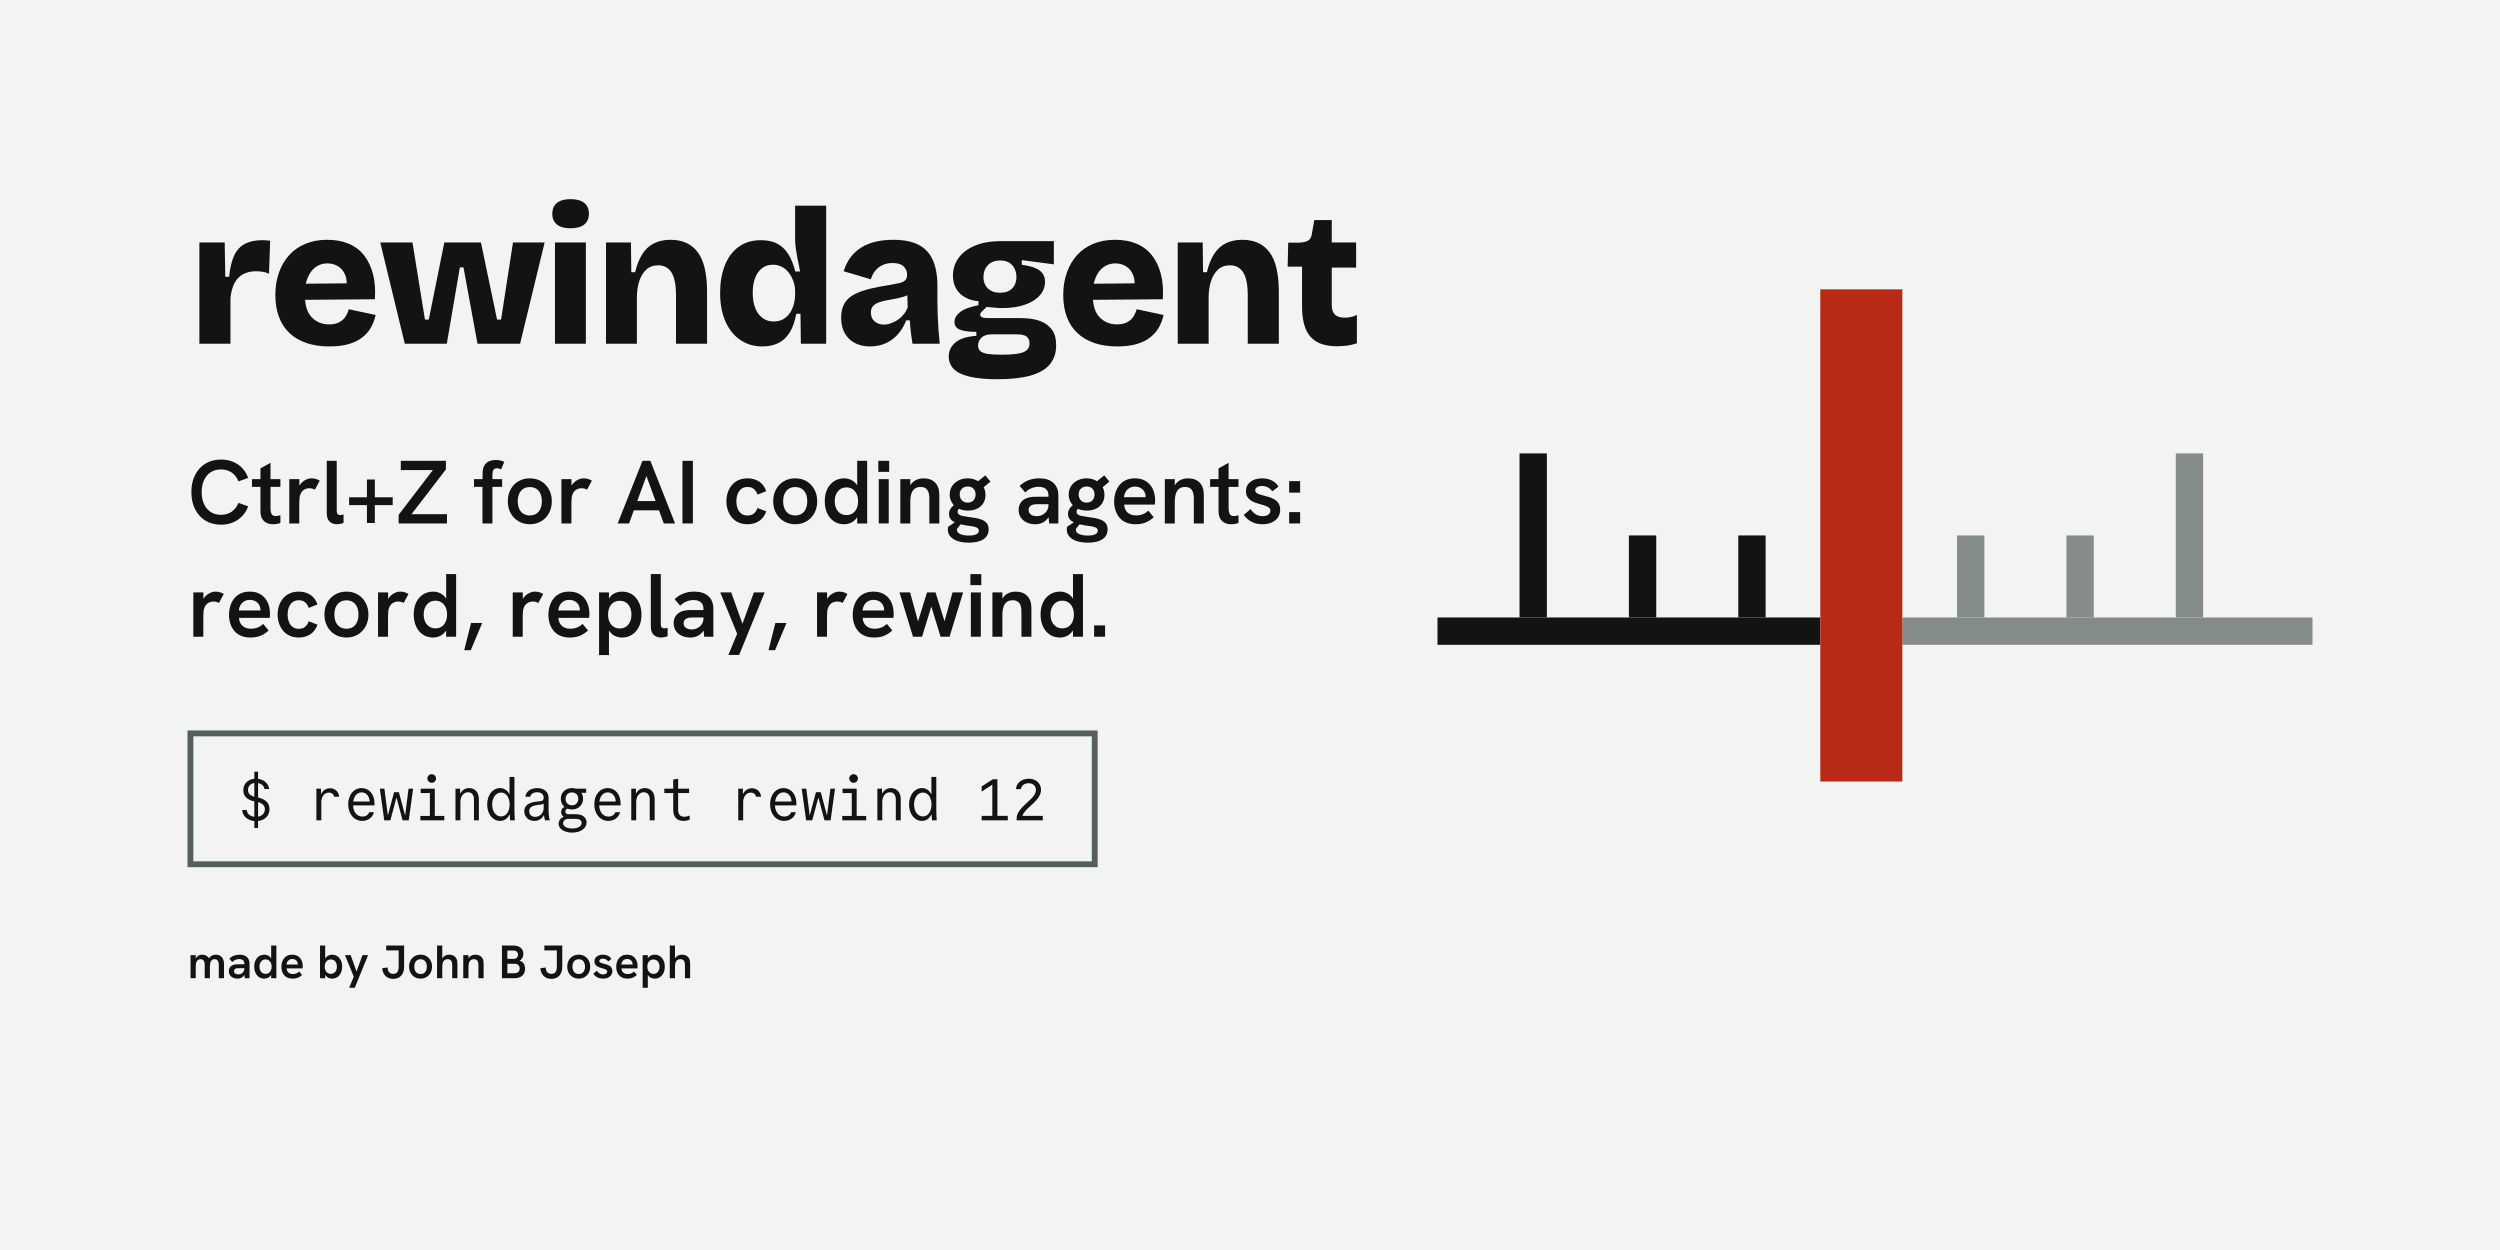
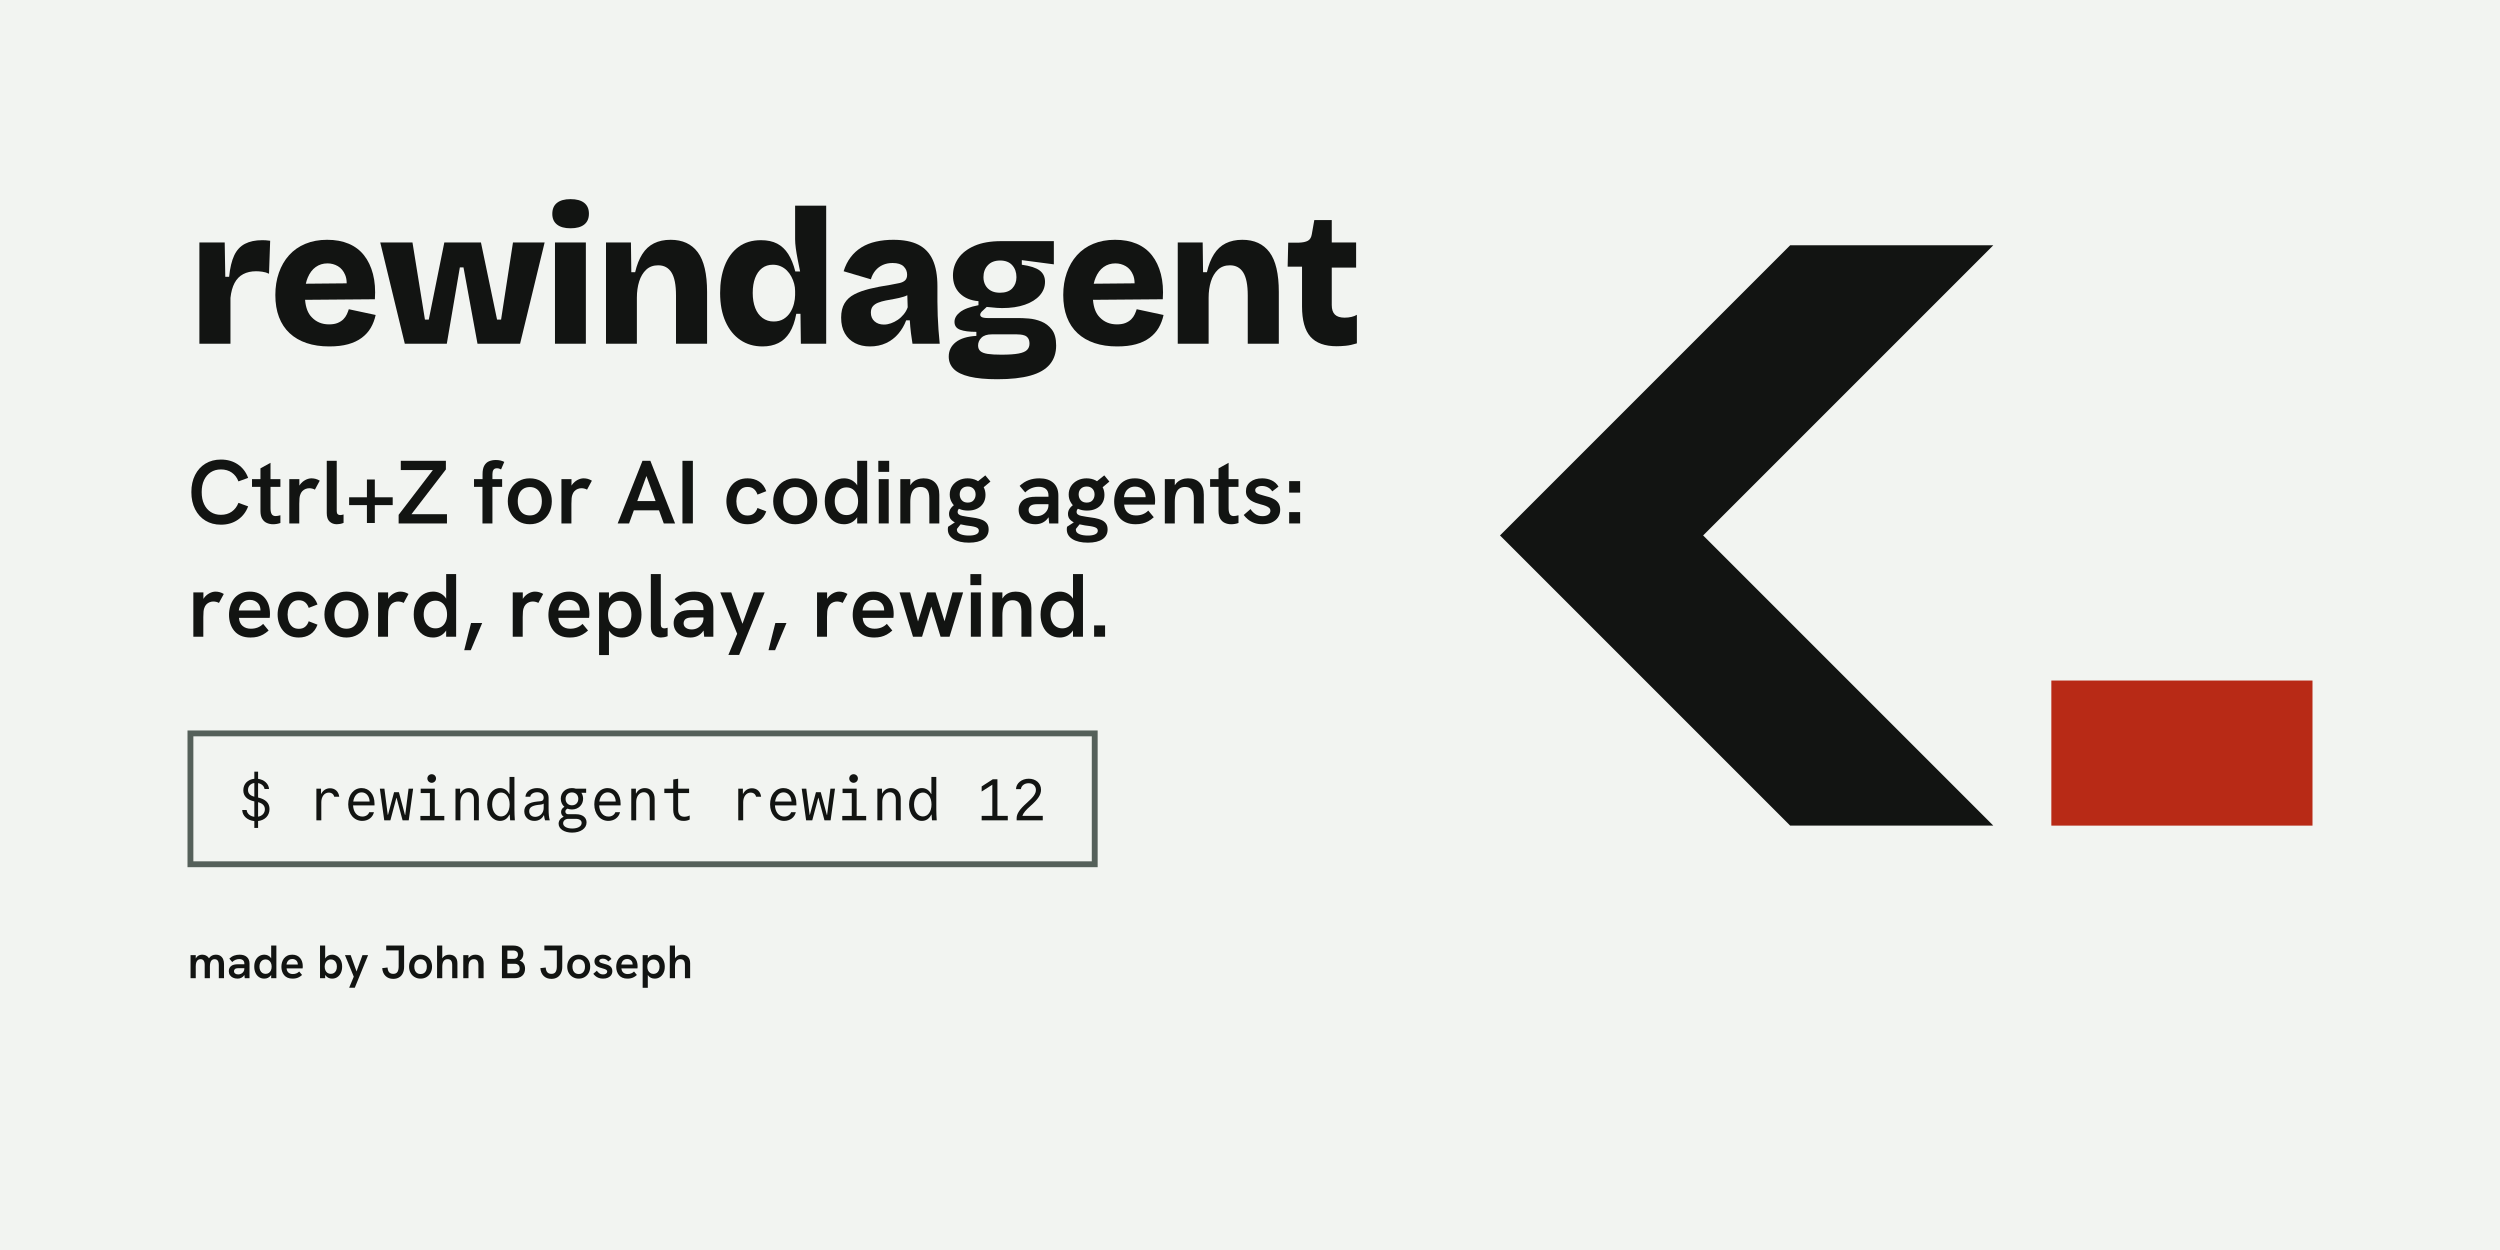
<svg xmlns="http://www.w3.org/2000/svg" viewBox="0 0 1280 640" width="1280" height="640" role="img">
  <rect width="1280" height="640" fill="#F2F4F1" />
  <g fill="#121412">
    <path transform="translate(96.000 176.000) scale(0.0982 -0.0982)" d="M62 0V528H194L197 349H217Q224 419 243.5 460.5Q263 502 299.5 521.0Q336 540 390 540Q398 540 408.0 539.5Q418 539 431 537L425 365Q409 373 390.5 375.5Q372 378 358 378Q319 378 290.5 363.0Q262 348 245.5 317.0Q229 286 224 239V0Z" />
    <path transform="translate(137.833 176.000) scale(0.0982 -0.0982)" d="M313 -14Q247 -14 195.0 3.5Q143 21 106.5 55.0Q70 89 51.0 139.0Q32 189 32 254Q32 317 50.5 370.0Q69 423 103.5 461.5Q138 500 188.5 521.0Q239 542 302 542Q366 542 414.5 521.5Q463 501 494.5 461.0Q526 421 541.0 363.5Q556 306 551 232L187 229Q192 168 222 138Q257 101 312 101Q339 101 357.0 108.5Q375 116 386.5 127.5Q398 139 404.5 153.0Q411 167 415 180L555 150Q547 113 529.5 83.0Q512 53 482.5 31.0Q453 9 411.5 -2.5Q370 -14 313 -14ZM191 313 404 315Q404 340 396 359Q383 390 358.0 404.5Q333 419 304 419Q269 419 242.5 400.0Q216 381 201 345Q195 331 191 313Z" />
    <path transform="translate(193.512 176.000) scale(0.0982 -0.0982)" d="M140 0 12 528H180L245 126H265L346 528H537L621 126H642L704 528H869L741 0H519L446 398H427L359 0Z" />
    <path transform="translate(278.062 176.000) scale(0.0982 -0.0982)" d="M62 0V528H223V0ZM143 602Q97 602 72.5 621.5Q48 641 48 677Q48 715 72.5 734.5Q97 754 143 754Q190 754 214.5 734.5Q239 715 239 678Q239 641 214.5 621.5Q190 602 143 602Z" />
    <path transform="translate(304.183 176.000) scale(0.0982 -0.0982)" d="M62 0V528H192L194 373H214Q227 429 251.0 467.0Q275 505 312.0 523.5Q349 542 399 542Q492 542 540.5 477.0Q589 412 589 270V0H427V252Q427 334 403.5 371.5Q380 409 334 409Q296 409 271.5 386.0Q247 363 235.0 325.0Q223 287 223 240V0Z" />
    <path transform="translate(365.362 176.000) scale(0.0982 -0.0982)" d="M255 -14Q189 -14 139.5 19.5Q90 53 62.0 115.5Q34 178 34 265Q34 345 58.0 407.0Q82 469 129.5 504.5Q177 540 247 540Q297 540 331.5 522.0Q366 504 389.0 468.0Q412 432 426 377H451Q444 411 438.0 441.5Q432 472 428.5 498.5Q425 525 425 545V720H587V0H455L453 156H431Q420 96 396.5 58.5Q373 21 337.5 3.5Q302 -14 255 -14ZM313 116Q344 116 365.5 129.5Q387 143 400.0 164.0Q413 185 419.0 209.0Q425 233 425 254V275Q425 294 420.0 313.0Q415 332 405.5 350.0Q396 368 382.0 382.0Q368 396 349.5 404.0Q331 412 309 412Q276 412 252.5 394.0Q229 376 216.5 343.0Q204 310 204.0 265.0Q204 220 217.0 186.5Q230 153 255.0 134.5Q280 116 313 116Z" />
    <path transform="translate(427.129 176.000) scale(0.0982 -0.0982)" d="M186 -14Q142 -14 108.0 3.5Q74 21 55.0 54.5Q36 88 36 136Q36 181 53.5 210.5Q71 240 104.5 257.5Q138 275 185.0 286.5Q232 298 292 307Q321 312 340.5 316.5Q360 321 370.0 331.0Q380 341 380 360Q380 385 362.0 403.0Q344 421 304 421Q276 421 253.5 411.0Q231 401 215.0 382.0Q199 363 191 336L49 378Q62 420 85.5 451.0Q109 482 142.0 502.5Q175 523 217.5 532.5Q260 542 308 542Q388 542 438.5 516.5Q489 491 513.5 437.5Q538 384 538 300V219Q538 183 539.5 146.5Q541 110 543.5 73.5Q546 37 550 0H408Q404 23 400.0 55.5Q396 88 394 122H375Q361 84 334.5 52.5Q308 21 270.5 3.5Q233 -14 186 -14ZM259 100Q277 100 295.5 106.5Q314 113 331.0 124.5Q348 136 362.0 153.0Q376 170 383 190L381 253Q372 248 361 245Q338 238 314.5 234.0Q291 230 268.5 225.5Q246 221 228.5 214.0Q211 207 201.0 195.0Q191 183 191 162Q191 134 210.0 117.0Q229 100 259 100Z" />
    <path transform="translate(483.594 176.000) scale(0.0982 -0.0982)" d="M275 -185Q187 -185 130.5 -171.5Q74 -158 48.0 -131.5Q22 -105 22 -67Q22 -21 58.5 8.0Q95 37 166 41V62Q111 62 81.5 73.0Q52 84 52 114Q52 142 81.0 165.0Q110 188 177 201V222Q116 227 80.0 262.5Q44 298 44 356Q44 405 72.0 445.5Q100 486 156.0 510.5Q212 535 296 535H570V414L403 436V412Q468 403 496.0 382.0Q524 361 524 323Q524 283 496.5 252.0Q469 221 419.0 203.5Q369 186 300 186Q288 186 273.5 187.0Q259 188 220 192Q204 178 195.0 168.5Q186 159 186 151Q186 145 191.0 141.0Q196 137 205.5 135.5Q215 134 226 134H387Q407 134 439.5 131.5Q472 129 504.5 116.0Q537 103 559.5 74.0Q582 45 582 -9Q582 -68 549.0 -107.5Q516 -147 448.0 -166.0Q380 -185 275 -185ZM296 -57Q354 -57 386.0 -51.0Q418 -45 430.5 -32.0Q443 -19 443 0Q443 18 436.0 28.5Q429 39 418.0 43.0Q407 47 395.5 48.0Q384 49 376 49H247Q210 49 192.5 31.5Q175 14 175 -9Q175 -28 187.0 -38.5Q199 -49 225.5 -53.0Q252 -57 296 -57ZM289 266Q332 266 353.5 289.0Q375 312 375 347Q375 385 353.0 409.5Q331 434 290 434Q249 434 226.0 409.5Q203 385 203 347Q203 324 213.0 305.5Q223 287 242.0 276.5Q261 266 289 266Z" />
    <path transform="translate(541.237 176.000) scale(0.0982 -0.0982)" d="M313 -14Q247 -14 195.0 3.5Q143 21 106.5 55.0Q70 89 51.0 139.0Q32 189 32 254Q32 317 50.5 370.0Q69 423 103.5 461.5Q138 500 188.5 521.0Q239 542 302 542Q366 542 414.5 521.5Q463 501 494.5 461.0Q526 421 541.0 363.5Q556 306 551 232L187 229Q192 168 222 138Q257 101 312 101Q339 101 357.0 108.5Q375 116 386.5 127.5Q398 139 404.5 153.0Q411 167 415 180L555 150Q547 113 529.5 83.0Q512 53 482.5 31.0Q453 9 411.5 -2.5Q370 -14 313 -14ZM191 313 404 315Q404 340 396 359Q383 390 358.0 404.5Q333 419 304 419Q269 419 242.5 400.0Q216 381 201 345Q195 331 191 313Z" />
    <path transform="translate(596.917 176.000) scale(0.0982 -0.0982)" d="M62 0V528H192L194 373H214Q227 429 251.0 467.0Q275 505 312.0 523.5Q349 542 399 542Q492 542 540.5 477.0Q589 412 589 270V0H427V252Q427 334 403.5 371.5Q380 409 334 409Q296 409 271.5 386.0Q247 363 235.0 325.0Q223 287 223 240V0Z" />
    <path transform="translate(658.095 176.000) scale(0.0982 -0.0982)" d="M268 -13Q175 -13 131.0 36.5Q87 86 87 195V402H12L15 527H69Q101 528 117.5 537.0Q134 546 138 571L151 645H242V528H369V397H242V202Q242 168 258.5 152.0Q275 136 309 136Q328 136 345.0 140.0Q362 144 373 151V2Q341 -8 314.5 -10.5Q288 -13 268 -13Z" />
  </g>
  <g fill="#121412">
    <path transform="translate(96.000 268.000) scale(0.046 -0.046)" d="M372 -14Q274 -14 200.0 31.0Q126 76 84.5 158.0Q43 240 43 349Q43 458 84.5 539.5Q126 621 200.0 666.0Q274 711 372 711Q481 711 560.5 657.0Q640 603 675 507L567 468Q543 531 493.0 566.0Q443 601 372 601Q307 601 259.0 570.0Q211 539 184.5 483.0Q158 427 158 349Q158 271 184.5 214.5Q211 158 259.0 127.0Q307 96 372 96Q443 96 493.0 131.5Q543 167 567 229L675 190Q640 96 560.5 41.0Q481 -14 372 -14Z" />
    <path transform="translate(128.568 268.000) scale(0.046 -0.046)" d="M244 -9Q207 -9 174.5 5.5Q142 20 123.0 52.5Q104 85 104 138V407H10V493H104V613L216 675V493H326V407H216V169Q216 127 228.5 104.5Q241 82 274 82Q284 82 297.5 84.5Q311 87 326 91V5Q306 -2 285.5 -5.5Q265 -9 244 -9Z" />
    <path transform="translate(145.128 268.000) scale(0.046 -0.046)" d="M65 0V493H177V421Q181 427 185 433Q209 465 243.5 483.5Q278 502 312 502Q336 502 358.0 496.0Q380 490 404 476L350 376Q339 383 321.5 387.5Q304 392 288 392Q267 392 246.5 384.0Q226 376 210.0 359.5Q194 343 186 317Q181 303 178.5 280.5Q176 258 176 218V0Z" />
    <path transform="translate(164.448 268.000) scale(0.046 -0.046)" d="M174 -9Q126 -9 94.0 20.5Q62 50 62 115V697H173V137Q173 114 183.5 103.5Q194 93 211 93Q220 93 229.5 95.0Q239 97 249 100V6Q230 -2 210.0 -5.5Q190 -9 174 -9Z" />
    <path transform="translate(177.006 268.000) scale(0.046 -0.046)" d="M236 5V204H38V291H236V489H324V291H523V204H324V5Z" />
    <path transform="translate(202.766 268.000) scale(0.046 -0.046)" d="M29 0V96L410 594H53V697H555V601L172 103H567V0Z" />
    <path transform="translate(242.234 268.000) scale(0.046 -0.046)" d="M104 0V407H10V493H105V549Q105 610 125.0 644.5Q145 679 178.5 692.5Q212 706 253 706Q282 706 304.5 700.5Q327 695 347 685L311 601Q301 607 289.5 610.5Q278 614 265 614Q238 614 226.5 596.5Q215 579 215 549V493H323V407H215V0Z" />
    <path transform="translate(258.058 268.000) scale(0.046 -0.046)" d="M287 -9Q217 -9 161.0 24.0Q105 57 73.5 115.0Q42 173 42 247Q42 321 73.5 379.0Q105 437 160.5 469.5Q216 502 287 502Q359 502 413.5 469.5Q468 437 500.0 379.0Q532 321 532 247Q532 173 500.5 115.0Q469 57 413.5 24.0Q358 -9 287 -9ZM288 89Q329 89 359.0 108.0Q389 127 405.0 163.0Q421 199 421 247Q421 296 405.0 331.5Q389 367 359.0 386.0Q329 405 288 405Q245 405 215.0 385.5Q185 366 169.0 331.0Q153 296 153 247Q153 199 169.0 163.0Q185 127 215.0 108.0Q245 89 288 89Z" />
    <path transform="translate(284.462 268.000) scale(0.046 -0.046)" d="M65 0V493H177V421Q181 427 185 433Q209 465 243.5 483.5Q278 502 312 502Q336 502 358.0 496.0Q380 490 404 476L350 376Q339 383 321.5 387.5Q304 392 288 392Q267 392 246.5 384.0Q226 376 210.0 359.5Q194 343 186 317Q181 303 178.5 280.5Q176 258 176 218V0Z" />
    <path transform="translate(315.742 268.000) scale(0.046 -0.046)" d="M11 0 287 697H375L650 0H524L471 146H191L138 0ZM433 249 331 528 229 249Z" />
    <path transform="translate(346.148 268.000) scale(0.046 -0.046)" d="M71 0V697H187V0Z" />
    <path transform="translate(369.976 268.000) scale(0.046 -0.046)" d="M278 -9Q220 -9 175.5 11.5Q131 32 101.5 68.5Q72 105 57.0 151.0Q42 197 42 247Q42 297 57.0 343.0Q72 389 101.5 425.0Q131 461 175.5 481.5Q220 502 278 502Q351 502 405.5 467.0Q460 432 486 359L388 321Q376 359 349.0 382.5Q322 406 278 406Q234 406 206.5 383.0Q179 360 166.0 324.0Q153 288 153 247Q153 206 166.0 169.5Q179 133 206.5 110.5Q234 88 278 88Q322 88 349.0 111.0Q376 134 388 172L486 134Q460 62 405.5 26.5Q351 -9 278 -9Z" />
    <path transform="translate(393.942 268.000) scale(0.046 -0.046)" d="M287 -9Q217 -9 161.0 24.0Q105 57 73.5 115.0Q42 173 42 247Q42 321 73.5 379.0Q105 437 160.5 469.5Q216 502 287 502Q359 502 413.5 469.5Q468 437 500.0 379.0Q532 321 532 247Q532 173 500.5 115.0Q469 57 413.5 24.0Q358 -9 287 -9ZM288 89Q329 89 359.0 108.0Q389 127 405.0 163.0Q421 199 421 247Q421 296 405.0 331.5Q389 367 359.0 386.0Q329 405 288 405Q245 405 215.0 385.5Q185 366 169.0 331.0Q153 296 153 247Q153 199 169.0 163.0Q185 127 215.0 108.0Q245 89 288 89Z" />
    <path transform="translate(420.346 268.000) scale(0.046 -0.046)" d="M257 -9Q191 -9 142.5 24.5Q94 58 68.0 116.0Q42 174 42 247Q42 327 70.5 384.0Q99 441 148.0 471.5Q197 502 257 502Q299 502 334.5 485.0Q370 468 395 436Q399 430 403 423V697H514V0H403V70Q398 63 394 57Q367 23 332.0 7.0Q297 -9 257 -9ZM284.0 93.0Q323 93 352.0 112.0Q381 131 397.0 166.0Q413 201 413.0 247.0Q413 293 397.0 327.5Q381 362 352.0 381.5Q323 401 284.0 401.0Q245 401 215.5 382.0Q186 363 169.5 328.0Q153 293 153.0 247.0Q153 201 169.5 166.0Q186 131 215.5 112.0Q245 93 284.0 93.0Z" />
    <path transform="translate(446.980 268.000) scale(0.046 -0.046)" d="M64 0V493H175V0ZM59 574V697H180V574Z" />
    <path transform="translate(457.974 268.000) scale(0.046 -0.046)" d="M65 0V493H176V425Q184 438 194 449Q219 476 252.5 489.0Q286 502 323 502Q406 502 452.5 454.5Q499 407 499 319V0H388V278Q388 344 364.0 375.0Q340 406 290 406Q253 406 227.5 388.5Q202 371 189.0 334.0Q176 297 176 240V0Z" />
    <path transform="translate(483.688 268.000) scale(0.046 -0.046)" d="M270 -214Q161 -214 98.0 -174.5Q35 -135 35 -67Q35 -61 35.5 -53.0Q36 -45 38 -37L113 12Q93 22 77 37Q48 63 48 106Q48 144 74 176Q86 190 102 203Q91 215 82 230Q56 270 56 321Q56 376 83.0 416.5Q110 457 155.5 479.5Q201 502 255.0 502.0Q309 502 354 480Q363 475 371 470L452 535L509 466L434 403Q454 366 454 317Q454 265 429.5 225.5Q405 186 361.0 164.5Q317 143 259 143Q203 143 159 163Q158 163 158 163Q144 148 144 128Q144 111 157.0 100.5Q170 90 194.5 84.5Q219 79 253 74Q304 68 347.0 60.0Q390 52 422.0 37.5Q454 23 471.5 -2.0Q489 -27 489 -67Q489 -138 431.5 -176.0Q374 -214 270 -214ZM257 232Q300 232 322.0 258.5Q344 285 344 322Q344 362 320.0 386.5Q296 411 257 411Q216 411 191.5 386.5Q167 362 167 323Q167 285 190.0 258.5Q213 232 257 232ZM177 -10 137 -60Q136 -63 136 -65V-71Q136 -102 173.5 -118.5Q211 -135 270 -135Q320 -135 350.0 -121.5Q380 -108 380 -81Q380 -66 371.0 -56.5Q362 -47 344.0 -41.0Q326 -35 299.5 -30.5Q273 -26 237 -22Q207 -17 177 -10Z" />
    <path transform="translate(519.568 268.000) scale(0.046 -0.046)" d="M383 0 376 69Q374 65 371 62Q345 26 309.0 8.5Q273 -9 230 -9Q175 -9 132.5 11.0Q90 31 66.5 67.0Q43 103 43 151Q43 192 60.5 222.0Q78 252 106 269Q130 284 162.0 290.5Q194 297 229 297H375V311Q375 359 346.0 383.5Q317 408 265 408Q225 408 186.5 392.5Q148 377 116 345L54 418Q102 463 156.0 482.5Q210 502 274 502Q374 502 429.5 451.5Q485 401 485 311V0ZM375 214H245Q227 214 209.0 210.5Q191 207 177 198Q167 190 160.5 178.0Q154 166 154 150Q154 118 178.5 99.5Q203 81 244 81Q280 81 309.5 97.0Q339 113 357.0 141.0Q375 169 375 204Z" />
    <path transform="translate(544.592 268.000) scale(0.046 -0.046)" d="M270 -214Q161 -214 98.0 -174.5Q35 -135 35 -67Q35 -61 35.5 -53.0Q36 -45 38 -37L113 12Q93 22 77 37Q48 63 48 106Q48 144 74 176Q86 190 102 203Q91 215 82 230Q56 270 56 321Q56 376 83.0 416.5Q110 457 155.5 479.5Q201 502 255.0 502.0Q309 502 354 480Q363 475 371 470L452 535L509 466L434 403Q454 366 454 317Q454 265 429.5 225.5Q405 186 361.0 164.5Q317 143 259 143Q203 143 159 163Q158 163 158 163Q144 148 144 128Q144 111 157.0 100.5Q170 90 194.5 84.5Q219 79 253 74Q304 68 347.0 60.0Q390 52 422.0 37.5Q454 23 471.5 -2.0Q489 -27 489 -67Q489 -138 431.5 -176.0Q374 -214 270 -214ZM257 232Q300 232 322.0 258.5Q344 285 344 322Q344 362 320.0 386.5Q296 411 257 411Q216 411 191.5 386.5Q167 362 167 323Q167 285 190.0 258.5Q213 232 257 232ZM177 -10 137 -60Q136 -63 136 -65V-71Q136 -102 173.5 -118.5Q211 -135 270 -135Q320 -135 350.0 -121.5Q380 -108 380 -81Q380 -66 371.0 -56.5Q362 -47 344.0 -41.0Q326 -35 299.5 -30.5Q273 -26 237 -22Q207 -17 177 -10Z" />
    <path transform="translate(568.512 268.000) scale(0.046 -0.046)" d="M281 -9Q219 -9 173.5 11.0Q128 31 99.0 67.0Q70 103 56.0 148.5Q42 194 42.0 243.0Q42 292 55.5 338.5Q69 385 97.0 422.0Q125 459 169.0 480.5Q213 502 273 502Q330 502 372.5 482.5Q415 463 443.0 428.5Q471 394 484.5 350.0Q498 306 498 256Q498 249 497.5 236.0Q497 223 495 210H153Q157 151 193.0 120.0Q229 89 285 89Q326 89 360.0 102.0Q394 115 422 143L483 69Q452 41 421.0 24.0Q390 7 356.5 -1.0Q323 -9 281 -9ZM392 292Q392 295 392 298Q392 320 384.5 340.0Q377 360 362.0 375.5Q347 391 325.0 400.5Q303 410 275 410Q236 410 209.5 393.0Q183 376 168.5 349.5Q154 323 151 292Z" />
    <path transform="translate(593.398 268.000) scale(0.046 -0.046)" d="M65 0V493H176V425Q184 438 194 449Q219 476 252.5 489.0Q286 502 323 502Q406 502 452.5 454.5Q499 407 499 319V0H388V278Q388 344 364.0 375.0Q340 406 290 406Q253 406 227.5 388.5Q202 371 189.0 334.0Q176 297 176 240V0Z" />
    <path transform="translate(619.112 268.000) scale(0.046 -0.046)" d="M244 -9Q207 -9 174.5 5.5Q142 20 123.0 52.5Q104 85 104 138V407H10V493H104V613L216 675V493H326V407H216V169Q216 127 228.5 104.5Q241 82 274 82Q284 82 297.5 84.5Q311 87 326 91V5Q306 -2 285.5 -5.5Q265 -9 244 -9Z" />
    <path transform="translate(635.672 268.000) scale(0.046 -0.046)" d="M233 -9Q180 -9 139.0 6.5Q98 22 70.0 46.0Q42 70 24 94L100 160Q119 129 152.5 105.0Q186 81 234 81Q274 81 297.5 98.0Q321 115 321 140Q321 162 306.0 174.5Q291 187 267.0 196.0Q243 205 214 212Q186 219 157.0 229.5Q128 240 103.5 256.0Q79 272 64.0 297.0Q49 322 49 359Q49 424 99.0 463.0Q149 502 230 502Q288 502 336.0 479.0Q384 456 411 410L342 357Q322 387 292.0 402.0Q262 417 227 417Q195 417 173.5 404.0Q152 391 152 370Q152 354 162.0 344.0Q172 334 193.0 326.0Q214 318 246 310Q276 303 308.0 293.0Q340 283 367.5 266.5Q395 250 412.5 222.5Q430 195 430 152Q430 104 405.5 67.5Q381 31 336.5 11.0Q292 -9 233 -9Z" />
    <path transform="translate(657.338 268.000) scale(0.046 -0.046)" d="M59 343V471H181V343ZM59 0V126H181V0Z" />
    <path transform="translate(96.000 326.000) scale(0.046 -0.046)" d="M65 0V493H177V421Q181 427 185 433Q209 465 243.5 483.5Q278 502 312 502Q336 502 358.0 496.0Q380 490 404 476L350 376Q339 383 321.5 387.5Q304 392 288 392Q267 392 246.5 384.0Q226 376 210.0 359.5Q194 343 186 317Q181 303 178.5 280.5Q176 258 176 218V0Z" />
    <path transform="translate(115.320 326.000) scale(0.046 -0.046)" d="M281 -9Q219 -9 173.5 11.0Q128 31 99.0 67.0Q70 103 56.0 148.5Q42 194 42.0 243.0Q42 292 55.5 338.5Q69 385 97.0 422.0Q125 459 169.0 480.5Q213 502 273 502Q330 502 372.5 482.5Q415 463 443.0 428.5Q471 394 484.5 350.0Q498 306 498 256Q498 249 497.5 236.0Q497 223 495 210H153Q157 151 193.0 120.0Q229 89 285 89Q326 89 360.0 102.0Q394 115 422 143L483 69Q452 41 421.0 24.0Q390 7 356.5 -1.0Q323 -9 281 -9ZM392 292Q392 295 392 298Q392 320 384.5 340.0Q377 360 362.0 375.5Q347 391 325.0 400.5Q303 410 275 410Q236 410 209.5 393.0Q183 376 168.5 349.5Q154 323 151 292Z" />
    <path transform="translate(140.206 326.000) scale(0.046 -0.046)" d="M278 -9Q220 -9 175.5 11.5Q131 32 101.5 68.5Q72 105 57.0 151.0Q42 197 42 247Q42 297 57.0 343.0Q72 389 101.5 425.0Q131 461 175.5 481.5Q220 502 278 502Q351 502 405.5 467.0Q460 432 486 359L388 321Q376 359 349.0 382.5Q322 406 278 406Q234 406 206.5 383.0Q179 360 166.0 324.0Q153 288 153 247Q153 206 166.0 169.5Q179 133 206.5 110.5Q234 88 278 88Q322 88 349.0 111.0Q376 134 388 172L486 134Q460 62 405.5 26.5Q351 -9 278 -9Z" />
    <path transform="translate(164.172 326.000) scale(0.046 -0.046)" d="M287 -9Q217 -9 161.0 24.0Q105 57 73.5 115.0Q42 173 42 247Q42 321 73.5 379.0Q105 437 160.5 469.5Q216 502 287 502Q359 502 413.5 469.5Q468 437 500.0 379.0Q532 321 532 247Q532 173 500.5 115.0Q469 57 413.5 24.0Q358 -9 287 -9ZM288 89Q329 89 359.0 108.0Q389 127 405.0 163.0Q421 199 421 247Q421 296 405.0 331.5Q389 367 359.0 386.0Q329 405 288 405Q245 405 215.0 385.5Q185 366 169.0 331.0Q153 296 153 247Q153 199 169.0 163.0Q185 127 215.0 108.0Q245 89 288 89Z" />
    <path transform="translate(190.576 326.000) scale(0.046 -0.046)" d="M65 0V493H177V421Q181 427 185 433Q209 465 243.5 483.5Q278 502 312 502Q336 502 358.0 496.0Q380 490 404 476L350 376Q339 383 321.5 387.5Q304 392 288 392Q267 392 246.5 384.0Q226 376 210.0 359.5Q194 343 186 317Q181 303 178.5 280.5Q176 258 176 218V0Z" />
    <path transform="translate(209.896 326.000) scale(0.046 -0.046)" d="M257 -9Q191 -9 142.5 24.5Q94 58 68.0 116.0Q42 174 42 247Q42 327 70.5 384.0Q99 441 148.0 471.5Q197 502 257 502Q299 502 334.5 485.0Q370 468 395 436Q399 430 403 423V697H514V0H403V70Q398 63 394 57Q367 23 332.0 7.0Q297 -9 257 -9ZM284.0 93.0Q323 93 352.0 112.0Q381 131 397.0 166.0Q413 201 413.0 247.0Q413 293 397.0 327.5Q381 362 352.0 381.5Q323 401 284.0 401.0Q245 401 215.5 382.0Q186 363 169.5 328.0Q153 293 153.0 247.0Q153 201 169.5 166.0Q186 131 215.5 112.0Q245 93 284.0 93.0Z" />
    <path transform="translate(236.530 326.000) scale(0.046 -0.046)" d="M25 -150 101 153H225L98 -150Z" />
    <path transform="translate(259.530 326.000) scale(0.046 -0.046)" d="M65 0V493H177V421Q181 427 185 433Q209 465 243.5 483.5Q278 502 312 502Q336 502 358.0 496.0Q380 490 404 476L350 376Q339 383 321.5 387.5Q304 392 288 392Q267 392 246.5 384.0Q226 376 210.0 359.5Q194 343 186 317Q181 303 178.5 280.5Q176 258 176 218V0Z" />
    <path transform="translate(278.850 326.000) scale(0.046 -0.046)" d="M281 -9Q219 -9 173.5 11.0Q128 31 99.0 67.0Q70 103 56.0 148.5Q42 194 42.0 243.0Q42 292 55.5 338.5Q69 385 97.0 422.0Q125 459 169.0 480.5Q213 502 273 502Q330 502 372.5 482.5Q415 463 443.0 428.5Q471 394 484.5 350.0Q498 306 498 256Q498 249 497.5 236.0Q497 223 495 210H153Q157 151 193.0 120.0Q229 89 285 89Q326 89 360.0 102.0Q394 115 422 143L483 69Q452 41 421.0 24.0Q390 7 356.5 -1.0Q323 -9 281 -9ZM392 292Q392 295 392 298Q392 320 384.5 340.0Q377 360 362.0 375.5Q347 391 325.0 400.5Q303 410 275 410Q236 410 209.5 393.0Q183 376 168.5 349.5Q154 323 151 292Z" />
    <path transform="translate(303.736 326.000) scale(0.046 -0.046)" d="M65 -204V493H175V426Q180 434 186 441Q211 473 246.5 487.5Q282 502 322 502Q388 502 436.0 468.5Q484 435 510.5 377.0Q537 319 537 246Q537 167 508.0 109.5Q479 52 430.5 21.5Q382 -9 322 -9Q280 -9 244.5 7.0Q209 23 185 55Q179 62 175 69V-204ZM295.0 92.0Q334 92 363.5 111.0Q393 130 409.0 165.0Q425 200 425.0 246.0Q425 292 409.0 327.0Q393 362 363.5 381.0Q334 400 295.0 400.0Q256 400 226.5 381.0Q197 362 181.0 327.0Q165 292 165.0 246.0Q165 200 181.0 165.5Q197 131 226.5 111.5Q256 92 295.0 92.0Z" />
    <path transform="translate(330.370 326.000) scale(0.046 -0.046)" d="M174 -9Q126 -9 94.0 20.5Q62 50 62 115V697H173V137Q173 114 183.5 103.5Q194 93 211 93Q220 93 229.5 95.0Q239 97 249 100V6Q230 -2 210.0 -5.5Q190 -9 174 -9Z" />
    <path transform="translate(342.928 326.000) scale(0.046 -0.046)" d="M383 0 376 69Q374 65 371 62Q345 26 309.0 8.5Q273 -9 230 -9Q175 -9 132.5 11.0Q90 31 66.5 67.0Q43 103 43 151Q43 192 60.5 222.0Q78 252 106 269Q130 284 162.0 290.5Q194 297 229 297H375V311Q375 359 346.0 383.5Q317 408 265 408Q225 408 186.5 392.5Q148 377 116 345L54 418Q102 463 156.0 482.5Q210 502 274 502Q374 502 429.5 451.5Q485 401 485 311V0ZM375 214H245Q227 214 209.0 210.5Q191 207 177 198Q167 190 160.5 178.0Q154 166 154 150Q154 118 178.5 99.5Q203 81 244 81Q280 81 309.5 97.0Q339 113 357.0 141.0Q375 169 375 204Z" />
    <path transform="translate(367.952 326.000) scale(0.046 -0.046)" d="M108 -203 206 33 18 493H140L265 144L392 493H512L228 -203Z" />
    <path transform="translate(392.332 326.000) scale(0.046 -0.046)" d="M25 -150 101 153H225L98 -150Z" />
    <path transform="translate(415.332 326.000) scale(0.046 -0.046)" d="M65 0V493H177V421Q181 427 185 433Q209 465 243.5 483.5Q278 502 312 502Q336 502 358.0 496.0Q380 490 404 476L350 376Q339 383 321.5 387.5Q304 392 288 392Q267 392 246.5 384.0Q226 376 210.0 359.5Q194 343 186 317Q181 303 178.5 280.5Q176 258 176 218V0Z" />
    <path transform="translate(434.652 326.000) scale(0.046 -0.046)" d="M281 -9Q219 -9 173.5 11.0Q128 31 99.0 67.0Q70 103 56.0 148.5Q42 194 42.0 243.0Q42 292 55.5 338.5Q69 385 97.0 422.0Q125 459 169.0 480.5Q213 502 273 502Q330 502 372.5 482.5Q415 463 443.0 428.5Q471 394 484.5 350.0Q498 306 498 256Q498 249 497.5 236.0Q497 223 495 210H153Q157 151 193.0 120.0Q229 89 285 89Q326 89 360.0 102.0Q394 115 422 143L483 69Q452 41 421.0 24.0Q390 7 356.5 -1.0Q323 -9 281 -9ZM392 292Q392 295 392 298Q392 320 384.5 340.0Q377 360 362.0 375.5Q347 391 325.0 400.5Q303 410 275 410Q236 410 209.5 393.0Q183 376 168.5 349.5Q154 323 151 292Z" />
    <path transform="translate(459.538 326.000) scale(0.046 -0.046)" d="M172 0 22 493H140L228 170L328 493H423L523 172L612 493H730L579 0H479L376 336L273 0Z" />
    <path transform="translate(494.130 326.000) scale(0.046 -0.046)" d="M64 0V493H175V0ZM59 574V697H180V574Z" />
    <path transform="translate(505.124 326.000) scale(0.046 -0.046)" d="M65 0V493H176V425Q184 438 194 449Q219 476 252.5 489.0Q286 502 323 502Q406 502 452.5 454.5Q499 407 499 319V0H388V278Q388 344 364.0 375.0Q340 406 290 406Q253 406 227.5 388.5Q202 371 189.0 334.0Q176 297 176 240V0Z" />
    <path transform="translate(530.838 326.000) scale(0.046 -0.046)" d="M257 -9Q191 -9 142.5 24.5Q94 58 68.0 116.0Q42 174 42 247Q42 327 70.5 384.0Q99 441 148.0 471.5Q197 502 257 502Q299 502 334.5 485.0Q370 468 395 436Q399 430 403 423V697H514V0H403V70Q398 63 394 57Q367 23 332.0 7.0Q297 -9 257 -9ZM284.0 93.0Q323 93 352.0 112.0Q381 131 397.0 166.0Q413 201 413.0 247.0Q413 293 397.0 327.5Q381 362 352.0 381.5Q323 401 284.0 401.0Q245 401 215.5 382.0Q186 363 169.5 328.0Q153 293 153.0 247.0Q153 201 169.5 166.0Q186 131 215.5 112.0Q245 93 284.0 93.0Z" />
    <path transform="translate(557.472 326.000) scale(0.046 -0.046)" d="M59 0V126H181V0Z" />
  </g>
  <rect x="97.5" y="375.5" width="463.0" height="67" fill="none" stroke="#55605A" stroke-width="3" />
  <g fill="#121412">
    <path transform="translate(122.000 420.000) scale(0.03 -0.03)" d="M67 176C70 75 156 -2 274 -13V-130H338V-12C455 1 533 81 533 192C533 294 467 360 338 389V635C397 624 441 585 448 534H525C519 624 442 694 338 708V830H274V709C162 698 86 622 86 513C86 413 150 349 274 323V60C201 69 149 115 143 176ZM454 189C454 123 408 74 338 62V310C415 289 454 249 454 189ZM166 518C166 581 208 627 274 637V403C202 421 166 459 166 518Z" />
    <path transform="translate(158.000 420.000) scale(0.03 -0.03)" d="M217 0V307C217 405 270 473 345 473C392 473 428 446 437 402H523C513 490 452 547 367 547C300 547 246 512 216 453H212V540H133V0Z" />
    <path transform="translate(176.000 420.000) scale(0.03 -0.03)" d="M159 254H525V286C525 442 435 550 305 550C171 550 76 435 76 273C76 108 176 -10 316 -10C415 -10 495 49 515 138H435C419 93 374 64 318 64C226 64 165 139 159 254ZM305 477C381 477 438 415 442 320H162C176 416 230 477 305 477Z" />
    <path transform="translate(194.000 420.000) scale(0.03 -0.03)" d="M91 0H196L298 383H302L404 0H509L584 540H506L449 91H445L341 480H259L155 93H151L94 540H16Z" />
    <path transform="translate(212.000 420.000) scale(0.03 -0.03)" d="M108 0H516V75H354V540H113V465H270V75H108ZM227 714C227 673 261 640 301 640C342 640 375 673 375 714C375 755 342 787 301 787C261 787 227 755 227 714Z" />
    <path transform="translate(230.000 420.000) scale(0.03 -0.03)" d="M107 0H191V312C191 410 245 479 321 479C383 479 422 432 422 358V0H506V365C506 476 440 550 340 550C272 550 219 516 190 458H186V540H107Z" />
    <path transform="translate(248.000 420.000) scale(0.03 -0.03)" d="M440 0H520C516 63 513 129 513 180V740H429V450H424C391 514 336 550 267 550C141 550 48 431 48 270C48 108 141 -10 267 -10C339 -10 394 29 427 97H432C434 65 436 33 440 0ZM284 66C196 66 133 152 133 270C133 388 197 474 285 474C371 474 431 391 431 270C431 150 371 66 284 66Z" />
    <path transform="translate(266.000 420.000) scale(0.03 -0.03)" d="M412 385C412 348 395 330 357 326L307 321C155 307 81 253 81 154C81 57 152 -10 253 -10C326 -10 383 25 414 86H418C422 51 428 22 436 0H516C502 47 496 109 496 193V384C496 484 418 550 301 550C189 550 105 488 101 402H183C189 448 237 479 301 479C370 479 412 443 412 385ZM412 285V210C412 124 348 59 268 59C206 59 165 97 165 156C165 218 211 250 316 263L364 268C384 271 400 276 412 285Z" />
    <path transform="translate(284.000 420.000) scale(0.03 -0.03)" d="M104 369C104 312 127 263 166 230C130 211 109 180 109 141C109 108 125 80 151 63V59C100 37 67 -6 67 -58C67 -147 163 -210 297 -210C442 -210 544 -138 544 -36C544 49 473 104 364 104H229C202 104 182 123 182 149C182 171 196 188 218 199C241 190 267 185 294 185C404 185 485 263 485 369C485 407 474 441 456 469V470H537V540H361C340 547 318 550 294 550C184 550 104 474 104 369ZM231 25H358C422 25 460 -1 460 -44C460 -102 396 -140 299 -140C206 -140 144 -104 144 -50C144 -8 182 25 231 25ZM294 256C230 256 186 301 186 366C186 431 230 476 294 476C359 476 403 431 403 366C403 301 359 256 294 256Z" />
    <path transform="translate(302.000 420.000) scale(0.03 -0.03)" d="M159 254H525V286C525 442 435 550 305 550C171 550 76 435 76 273C76 108 176 -10 316 -10C415 -10 495 49 515 138H435C419 93 374 64 318 64C226 64 165 139 159 254ZM305 477C381 477 438 415 442 320H162C176 416 230 477 305 477Z" />
    <path transform="translate(320.000 420.000) scale(0.03 -0.03)" d="M107 0H191V312C191 410 245 479 321 479C383 479 422 432 422 358V0H506V365C506 476 440 550 340 550C272 550 219 516 190 458H186V540H107Z" />
    <path transform="translate(338.000 420.000) scale(0.03 -0.03)" d="M307 181V465H494V540H307V710L223 696V540H71V465H223V181C223 56 284 -10 400 -10C440 -10 476 -2 504 13V83C474 68 444 61 414 61C342 61 307 100 307 181Z" />
    <path transform="translate(374.000 420.000) scale(0.03 -0.03)" d="M217 0V307C217 405 270 473 345 473C392 473 428 446 437 402H523C513 490 452 547 367 547C300 547 246 512 216 453H212V540H133V0Z" />
    <path transform="translate(392.000 420.000) scale(0.03 -0.03)" d="M159 254H525V286C525 442 435 550 305 550C171 550 76 435 76 273C76 108 176 -10 316 -10C415 -10 495 49 515 138H435C419 93 374 64 318 64C226 64 165 139 159 254ZM305 477C381 477 438 415 442 320H162C176 416 230 477 305 477Z" />
    <path transform="translate(410.000 420.000) scale(0.03 -0.03)" d="M91 0H196L298 383H302L404 0H509L584 540H506L449 91H445L341 480H259L155 93H151L94 540H16Z" />
    <path transform="translate(428.000 420.000) scale(0.03 -0.03)" d="M108 0H516V75H354V540H113V465H270V75H108ZM227 714C227 673 261 640 301 640C342 640 375 673 375 714C375 755 342 787 301 787C261 787 227 755 227 714Z" />
    <path transform="translate(446.000 420.000) scale(0.03 -0.03)" d="M107 0H191V312C191 410 245 479 321 479C383 479 422 432 422 358V0H506V365C506 476 440 550 340 550C272 550 219 516 190 458H186V540H107Z" />
    <path transform="translate(464.000 420.000) scale(0.03 -0.03)" d="M440 0H520C516 63 513 129 513 180V740H429V450H424C391 514 336 550 267 550C141 550 48 431 48 270C48 108 141 -10 267 -10C339 -10 394 29 427 97H432C434 65 436 33 440 0ZM284 66C196 66 133 152 133 270C133 388 197 474 285 474C371 474 431 391 431 270C431 150 371 66 284 66Z" />
    <path transform="translate(500.000 420.000) scale(0.03 -0.03)" d="M87 0H533V76H356V700H276L87 578V491L269 608V76H87Z" />
    <path transform="translate(518.000 420.000) scale(0.03 -0.03)" d="M84 0H530V76H182C198 125 241 176 323 248C448 358 500 435 500 521C500 632 413 710 291 710C169 710 76 633 73 532H157C163 591 218 633 288 633C362 633 413 587 413 518C413 456 371 398 264 303C134 188 84 113 84 34Z" />
  </g>
  <g fill="#121412">
    <path transform="translate(96.000 500.844) scale(0.024 -0.024)" d="M65 0V493H176V420Q177 422 178 423Q194 452 216.0 469.5Q238 487 263.5 494.5Q289 502 315 502Q355 502 390.0 486.5Q425 471 450 437Q454 431 458 424Q459 426 460 428Q487 466 523.5 484.0Q560 502 603 502Q666 502 704.5 474.5Q743 447 761.0 402.5Q779 358 779 307V0H668V280Q668 321 658.5 349.0Q649 377 629.0 391.5Q609 406 578 406Q545 406 523.0 389.5Q501 373 489.5 339.0Q478 305 478 255V0H367V285Q367 346 344.0 376.0Q321 406 279 406Q246 406 223.0 389.0Q200 372 188.0 338.5Q176 305 176 255V0Z" />
    <path transform="translate(116.112 500.844) scale(0.024 -0.024)" d="M383 0 376 69Q374 65 371 62Q345 26 309.0 8.5Q273 -9 230 -9Q175 -9 132.5 11.0Q90 31 66.5 67.0Q43 103 43 151Q43 192 60.5 222.0Q78 252 106 269Q130 284 162.0 290.5Q194 297 229 297H375V311Q375 359 346.0 383.5Q317 408 265 408Q225 408 186.5 392.5Q148 377 116 345L54 418Q102 463 156.0 482.5Q210 502 274 502Q374 502 429.5 451.5Q485 401 485 311V0ZM375 214H245Q227 214 209.0 210.5Q191 207 177 198Q167 190 160.5 178.0Q154 166 154 150Q154 118 178.5 99.5Q203 81 244 81Q280 81 309.5 97.0Q339 113 357.0 141.0Q375 169 375 204Z" />
    <path transform="translate(129.168 500.844) scale(0.024 -0.024)" d="M257 -9Q191 -9 142.5 24.5Q94 58 68.0 116.0Q42 174 42 247Q42 327 70.5 384.0Q99 441 148.0 471.5Q197 502 257 502Q299 502 334.5 485.0Q370 468 395 436Q399 430 403 423V697H514V0H403V70Q398 63 394 57Q367 23 332.0 7.0Q297 -9 257 -9ZM284.0 93.0Q323 93 352.0 112.0Q381 131 397.0 166.0Q413 201 413.0 247.0Q413 293 397.0 327.5Q381 362 352.0 381.5Q323 401 284.0 401.0Q245 401 215.5 382.0Q186 363 169.5 328.0Q153 293 153.0 247.0Q153 201 169.5 166.0Q186 131 215.5 112.0Q245 93 284.0 93.0Z" />
    <path transform="translate(143.064 500.844) scale(0.024 -0.024)" d="M281 -9Q219 -9 173.5 11.0Q128 31 99.0 67.0Q70 103 56.0 148.5Q42 194 42.0 243.0Q42 292 55.5 338.5Q69 385 97.0 422.0Q125 459 169.0 480.5Q213 502 273 502Q330 502 372.5 482.5Q415 463 443.0 428.5Q471 394 484.5 350.0Q498 306 498 256Q498 249 497.5 236.0Q497 223 495 210H153Q157 151 193.0 120.0Q229 89 285 89Q326 89 360.0 102.0Q394 115 422 143L483 69Q452 41 421.0 24.0Q390 7 356.5 -1.0Q323 -9 281 -9ZM392 292Q392 295 392 298Q392 320 384.5 340.0Q377 360 362.0 375.5Q347 391 325.0 400.5Q303 410 275 410Q236 410 209.5 393.0Q183 376 168.5 349.5Q154 323 151 292Z" />
    <path transform="translate(162.288 500.844) scale(0.024 -0.024)" d="M322 -9Q282 -9 246.5 7.0Q211 23 185 57Q180 63 175 71V0H65V697H175V420Q179 428 185 435Q209 467 244.5 484.5Q280 502 322 502Q382 502 430.5 471.5Q479 441 508.0 384.0Q537 327 537 247Q537 174 510.5 116.0Q484 58 436.0 24.5Q388 -9 322 -9ZM295.0 93.0Q334 93 363.5 112.0Q393 131 409.0 166.0Q425 201 425.0 247.0Q425 293 409.0 328.0Q393 363 363.5 382.0Q334 401 295.0 401.0Q256 401 226.5 381.5Q197 362 181.0 327.5Q165 293 165.0 247.0Q165 201 181.0 166.0Q197 131 226.5 112.0Q256 93 295.0 93.0Z" />
    <path transform="translate(176.184 500.844) scale(0.024 -0.024)" d="M108 -203 206 33 18 493H140L265 144L392 493H512L228 -203Z" />
    <path transform="translate(195.144 500.844) scale(0.024 -0.024)" d="M258 -14Q157 -14 94.0 47.0Q31 108 23 215L137 228Q142 157 172.5 125.0Q203 93 258 93Q321 93 347.5 134.0Q374 175 374 250V594H108V697H490V243Q490 164 462.0 106.0Q434 48 382.0 17.0Q330 -14 258 -14Z" />
    <path transform="translate(208.440 500.844) scale(0.024 -0.024)" d="M287 -9Q217 -9 161.0 24.0Q105 57 73.5 115.0Q42 173 42 247Q42 321 73.5 379.0Q105 437 160.5 469.5Q216 502 287 502Q359 502 413.5 469.5Q468 437 500.0 379.0Q532 321 532 247Q532 173 500.5 115.0Q469 57 413.5 24.0Q358 -9 287 -9ZM288 89Q329 89 359.0 108.0Q389 127 405.0 163.0Q421 199 421 247Q421 296 405.0 331.5Q389 367 359.0 386.0Q329 405 288 405Q245 405 215.0 385.5Q185 366 169.0 331.0Q153 296 153 247Q153 199 169.0 163.0Q185 127 215.0 108.0Q245 89 288 89Z" />
    <path transform="translate(222.216 500.844) scale(0.024 -0.024)" d="M65 0V697H176V425Q184 438 195 449Q220 476 253.0 489.0Q286 502 323 502Q406 502 452.5 454.5Q499 407 499 319V0H388V278Q388 344 364.0 375.0Q340 406 290 406Q234 406 205.0 366.0Q176 326 176 240V0Z" />
    <path transform="translate(235.632 500.844) scale(0.024 -0.024)" d="M65 0V493H176V425Q184 438 194 449Q219 476 252.5 489.0Q286 502 323 502Q406 502 452.5 454.5Q499 407 499 319V0H388V278Q388 344 364.0 375.0Q340 406 290 406Q253 406 227.5 388.5Q202 371 189.0 334.0Q176 297 176 240V0Z" />
    <path transform="translate(255.288 500.844) scale(0.024 -0.024)" d="M71 0V697H309Q411 697 469.5 650.5Q528 604 528 522Q528 472 507.0 434.5Q486 397 448 375Q506 356 535.0 312.0Q564 268 564 202Q564 107 504.5 53.5Q445 0 338 0ZM187 106H329Q449 106 449 207Q449 255 420.5 281.5Q392 308 341 308H187ZM187 412H317Q361 412 387.0 436.5Q413 461 413 504Q413 545 385.5 568.0Q358 591 309 591H187Z" />
    <path transform="translate(276.120 500.844) scale(0.024 -0.024)" d="M258 -14Q157 -14 94.0 47.0Q31 108 23 215L137 228Q142 157 172.5 125.0Q203 93 258 93Q321 93 347.5 134.0Q374 175 374 250V594H108V697H490V243Q490 164 462.0 106.0Q434 48 382.0 17.0Q330 -14 258 -14Z" />
    <path transform="translate(289.416 500.844) scale(0.024 -0.024)" d="M287 -9Q217 -9 161.0 24.0Q105 57 73.5 115.0Q42 173 42 247Q42 321 73.5 379.0Q105 437 160.5 469.5Q216 502 287 502Q359 502 413.5 469.5Q468 437 500.0 379.0Q532 321 532 247Q532 173 500.5 115.0Q469 57 413.5 24.0Q358 -9 287 -9ZM288 89Q329 89 359.0 108.0Q389 127 405.0 163.0Q421 199 421 247Q421 296 405.0 331.5Q389 367 359.0 386.0Q329 405 288 405Q245 405 215.0 385.5Q185 366 169.0 331.0Q153 296 153 247Q153 199 169.0 163.0Q185 127 215.0 108.0Q245 89 288 89Z" />
    <path transform="translate(303.192 500.844) scale(0.024 -0.024)" d="M233 -9Q180 -9 139.0 6.5Q98 22 70.0 46.0Q42 70 24 94L100 160Q119 129 152.5 105.0Q186 81 234 81Q274 81 297.5 98.0Q321 115 321 140Q321 162 306.0 174.5Q291 187 267.0 196.0Q243 205 214 212Q186 219 157.0 229.5Q128 240 103.5 256.0Q79 272 64.0 297.0Q49 322 49 359Q49 424 99.0 463.0Q149 502 230 502Q288 502 336.0 479.0Q384 456 411 410L342 357Q322 387 292.0 402.0Q262 417 227 417Q195 417 173.5 404.0Q152 391 152 370Q152 354 162.0 344.0Q172 334 193.0 326.0Q214 318 246 310Q276 303 308.0 293.0Q340 283 367.5 266.5Q395 250 412.5 222.5Q430 195 430 152Q430 104 405.5 67.5Q381 31 336.5 11.0Q292 -9 233 -9Z" />
    <path transform="translate(314.496 500.844) scale(0.024 -0.024)" d="M281 -9Q219 -9 173.5 11.0Q128 31 99.0 67.0Q70 103 56.0 148.5Q42 194 42.0 243.0Q42 292 55.5 338.5Q69 385 97.0 422.0Q125 459 169.0 480.5Q213 502 273 502Q330 502 372.5 482.5Q415 463 443.0 428.5Q471 394 484.5 350.0Q498 306 498 256Q498 249 497.5 236.0Q497 223 495 210H153Q157 151 193.0 120.0Q229 89 285 89Q326 89 360.0 102.0Q394 115 422 143L483 69Q452 41 421.0 24.0Q390 7 356.5 -1.0Q323 -9 281 -9ZM392 292Q392 295 392 298Q392 320 384.5 340.0Q377 360 362.0 375.5Q347 391 325.0 400.5Q303 410 275 410Q236 410 209.5 393.0Q183 376 168.5 349.5Q154 323 151 292Z" />
    <path transform="translate(327.480 500.844) scale(0.024 -0.024)" d="M65 -204V493H175V426Q180 434 186 441Q211 473 246.5 487.5Q282 502 322 502Q388 502 436.0 468.5Q484 435 510.5 377.0Q537 319 537 246Q537 167 508.0 109.5Q479 52 430.5 21.5Q382 -9 322 -9Q280 -9 244.5 7.0Q209 23 185 55Q179 62 175 69V-204ZM295.0 92.0Q334 92 363.5 111.0Q393 130 409.0 165.0Q425 200 425.0 246.0Q425 292 409.0 327.0Q393 362 363.5 381.0Q334 400 295.0 400.0Q256 400 226.5 381.0Q197 362 181.0 327.0Q165 292 165.0 246.0Q165 200 181.0 165.5Q197 131 226.5 111.5Q256 92 295.0 92.0Z" />
    <path transform="translate(341.376 500.844) scale(0.024 -0.024)" d="M65 0V697H176V425Q184 438 195 449Q220 476 253.0 489.0Q286 502 323 502Q406 502 452.5 454.5Q499 407 499 319V0H388V278Q388 344 364.0 375.0Q340 406 290 406Q234 406 205.0 366.0Q176 326 176 240V0Z" />
  </g>
-   <g transform="translate(736.000 50.148) scale(28)">
-     <rect x="0" y="9.5" width="7" height="0.5" fill="#121412" />
-     <rect x="8.5" y="9.5" width="7.5" height="0.5" fill="#838C86" />
-     <rect x="1.5" y="6.5" width="0.5" height="3" fill="#121412" />
-     <rect x="3.5" y="8" width="0.5" height="1.5" fill="#121412" />
-     <rect x="5.5" y="8" width="0.5" height="1.5" fill="#121412" />
-     <rect x="9.5" y="8" width="0.5" height="1.5" fill="#838C86" />
-     <rect x="11.5" y="8" width="0.5" height="1.5" fill="#838C86" />
-     <rect x="13.5" y="6.5" width="0.5" height="3" fill="#838C86" />
-     <path d="M7 3.5H8.5V12.5H7Z" fill="#B82A16" />
+   <g transform="translate(738.286 36.434) scale(29.7143)">
+     <path d="M6 3L9.5 3L4.5 8L9.5 13L6 13L1 8Z" fill="#121412" />
+     <rect x="10.5" y="10.5" width="4.5" height="2.5" fill="#B82A16" />
  </g>
</svg>
